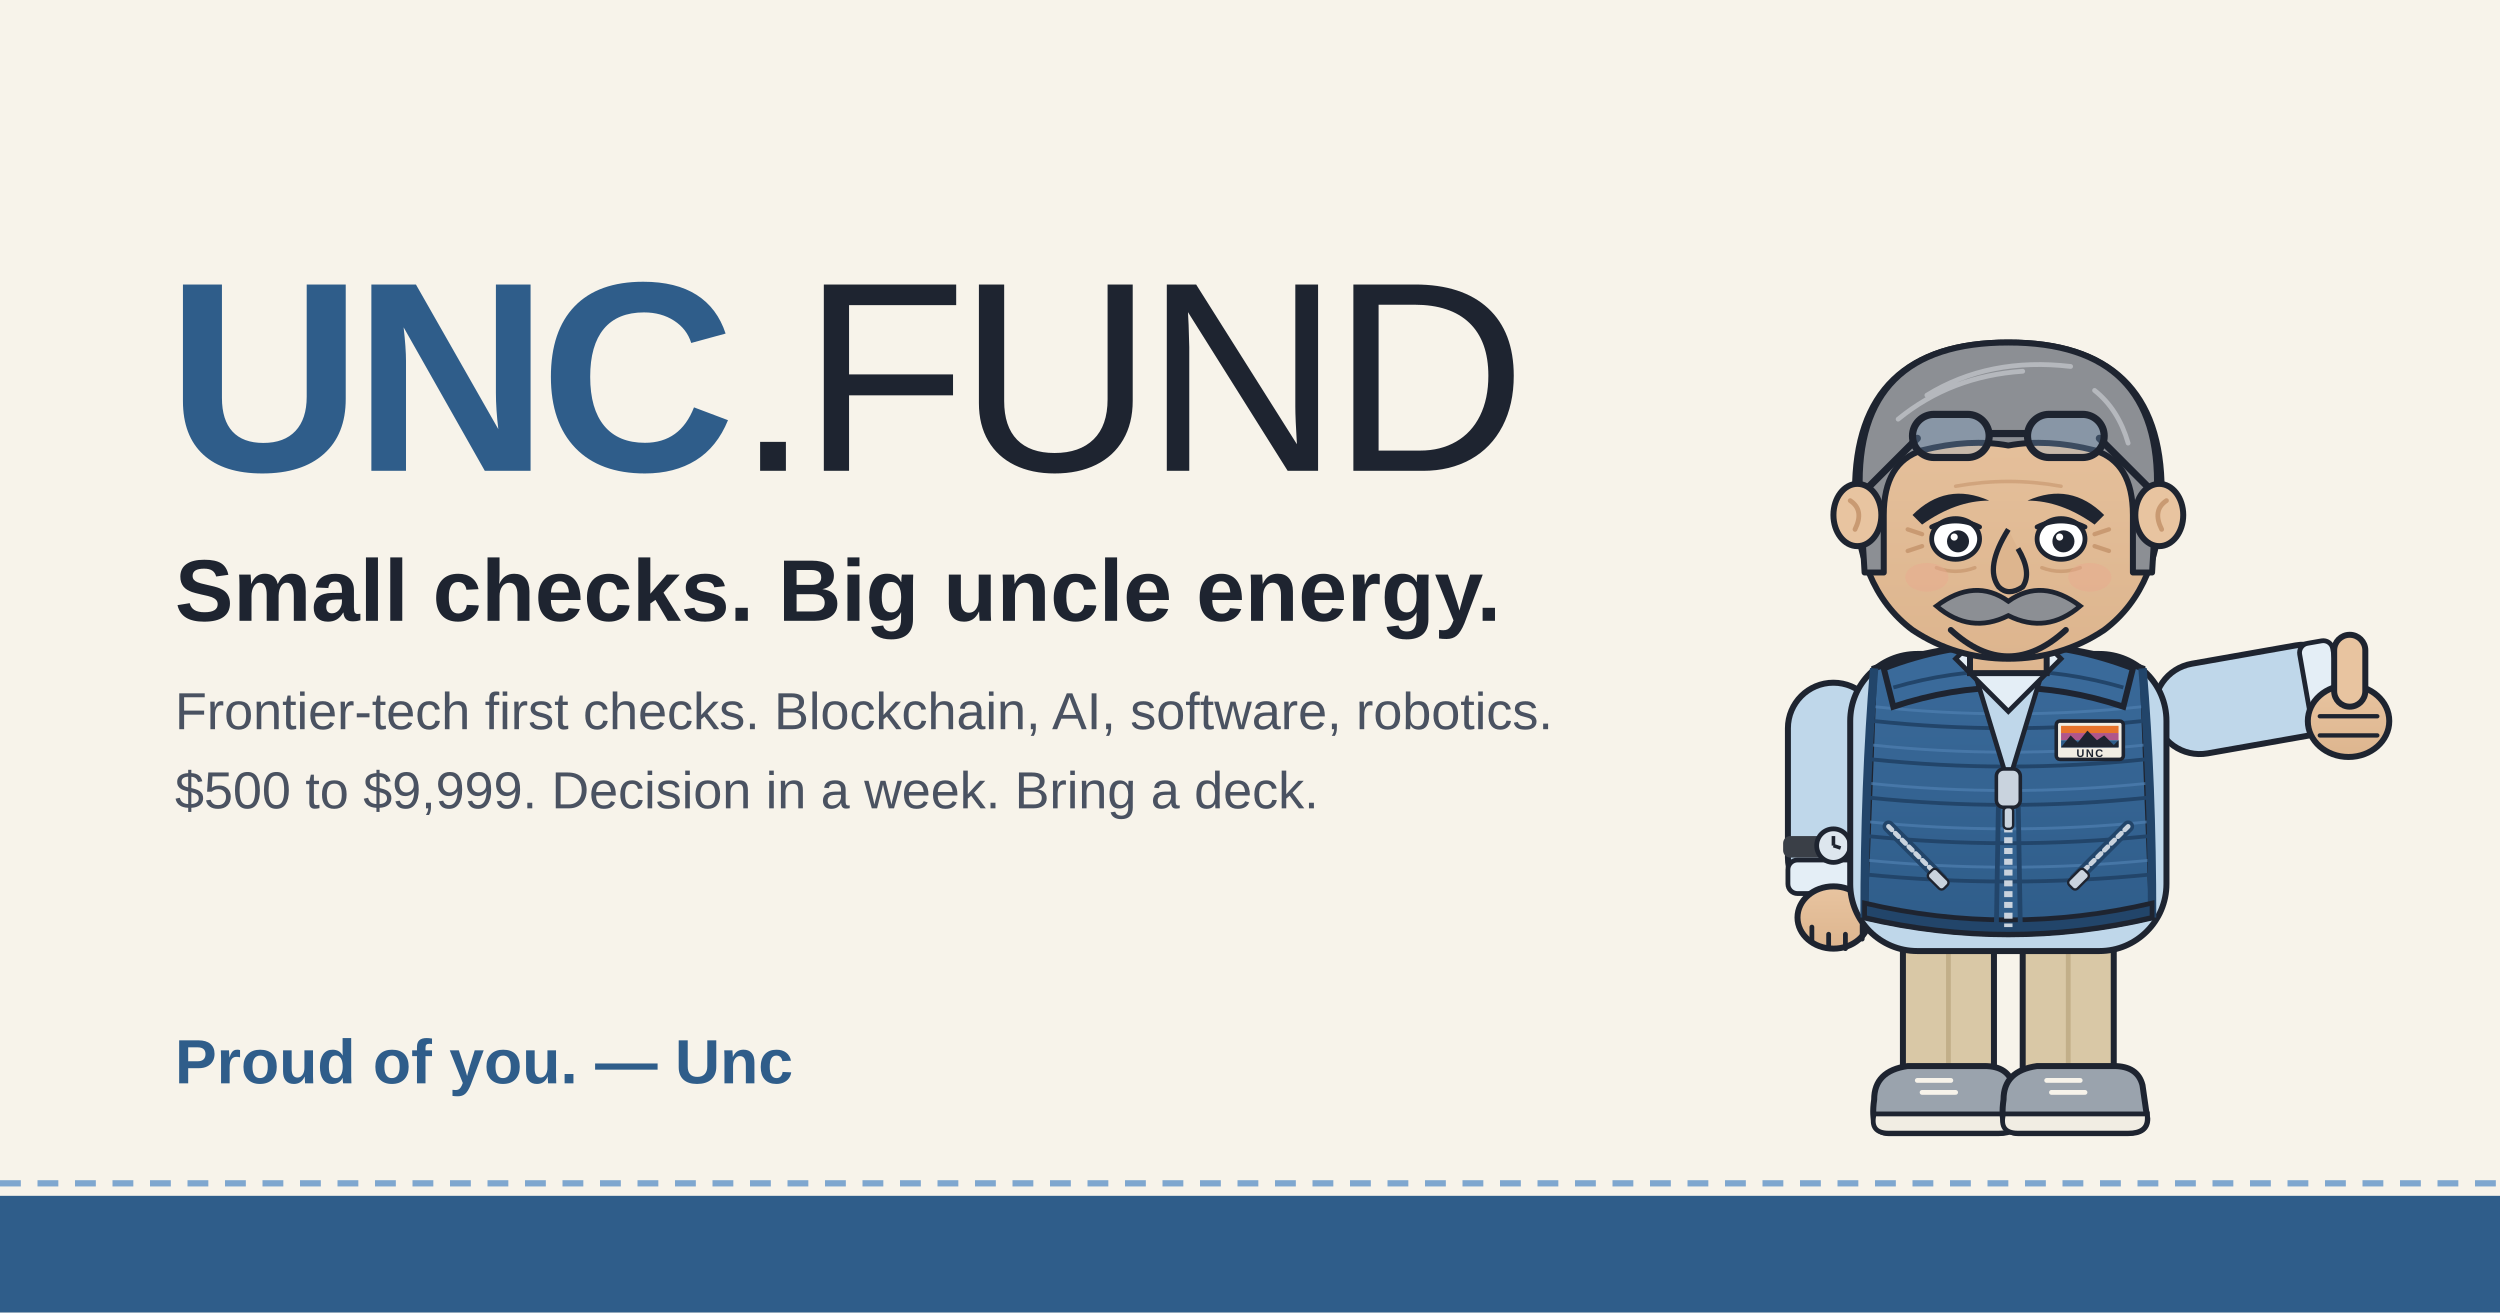
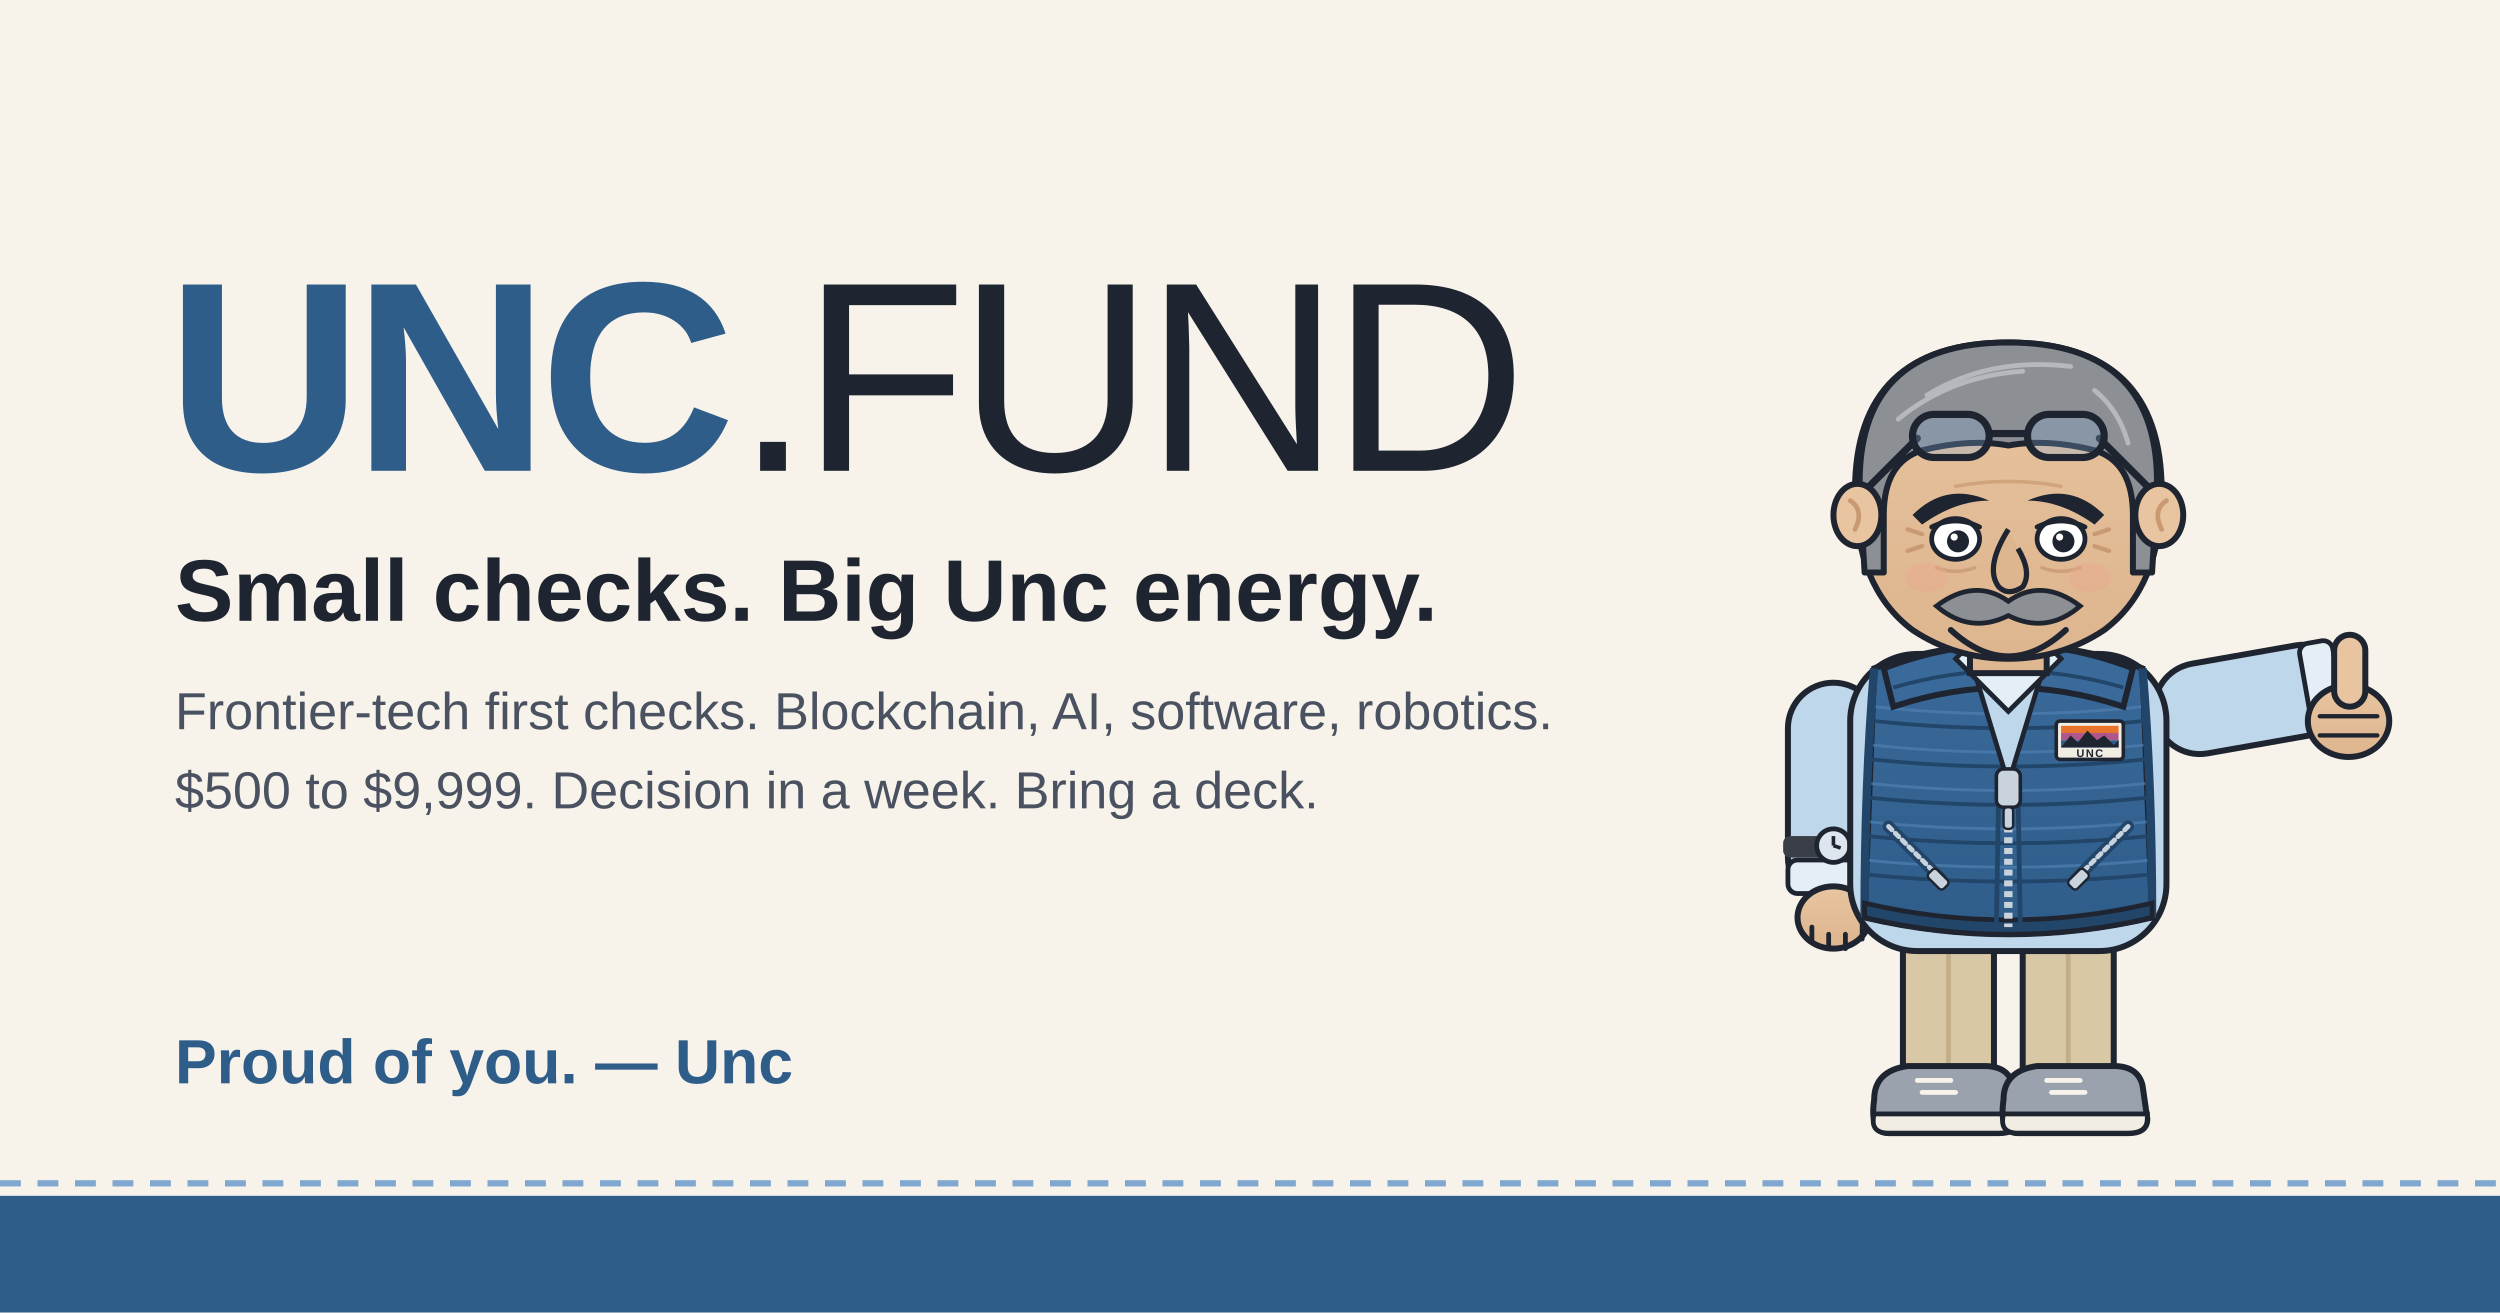
<svg xmlns="http://www.w3.org/2000/svg" viewBox="0 0 1200 630" width="1200" height="630" role="img" aria-label="Open Graph image, 1200 by 630. Unc giving a thumbs up.">
  <defs>
    <linearGradient id="skin" x1="0" y1="0" x2="0" y2="1">
      <stop offset="0" stop-color="#E8C4A0" />
      <stop offset="1" stop-color="#DDB58E" />
    </linearGradient>
    <linearGradient id="puff" x1="0" y1="0" x2="0" y2="1">
      <stop offset="0" stop-color="#3A6A9A" />
      <stop offset="1" stop-color="#2F5D8A" />
    </linearGradient>
  </defs>
  <rect width="1200" height="630" fill="#F7F3EA" />
  <rect x="0" y="574" width="1200" height="56" fill="#2F5D8A" />
  <line x1="0" y1="568" x2="1200" y2="568" stroke="#7FA7CF" stroke-width="3" stroke-dasharray="10 8" />
  <text x="80" y="226" font-family="Fredoka, 'Source Sans 3', Arial, sans-serif" font-size="130" font-weight="700" letter-spacing="-4.333" fill="#2F5D8A">UNC<tspan font-weight="500" fill="#1E2430">.FUND</tspan>
  </text>
-   <text x="84" y="298" font-family="Fredoka, Arial, sans-serif" font-size="42" font-weight="600" fill="#1E2430">Small checks. Big uncle energy.</text>
+   <text x="84" y="298" font-family="Fredoka, Arial, sans-serif" font-size="42" font-weight="600" fill="#1E2430">Small checks. Big Unc energy.</text>
  <text x="84" y="350" font-family="'Source Sans 3', Arial, sans-serif" font-size="25" fill="#4A5261">Frontier-tech first checks. Blockchain, AI, software, robotics.</text>
  <text x="84" y="388" font-family="'Source Sans 3', Arial, sans-serif" font-size="25" fill="#4A5261">$500 to $9,999. Decision in a week. Bring a deck.</text>
  <text x="84" y="520" font-family="Fredoka, Arial, sans-serif" font-size="30" font-weight="600" fill="#2F5D8A">Proud of you. — Unc</text>
  <g transform="translate(780 100) scale(1.15)">
    <g id="arm-left">
      <rect x="68" y="198" width="38" height="92" rx="19" fill="#BFD7EA" stroke="#1E2430" stroke-width="2.5" />
      <rect x="68" y="272" width="38" height="14" rx="4" fill="#E4EEF6" stroke="#1E2430" stroke-width="2" />
      <rect x="66" y="262" width="42" height="9" rx="3" fill="#3A3F47" />
      <circle cx="87" cy="266" r="7" fill="#DDE6EE" stroke="#1E2430" stroke-width="2" />
      <path d="M87 266 L87 262 M87 266 L90 267" stroke="#1E2430" stroke-width="1.5" />
      <ellipse cx="87" cy="296" rx="15" ry="13" fill="url(#skin)" stroke="#1E2430" stroke-width="2.5" />
      <path d="M78 300 L78 306 M85 303 L85 309 M92 303 L92 309 M99 299 L99 305" stroke="#1E2430" stroke-width="2" stroke-linecap="round" />
    </g>
    <g transform="rotate(-100 233 210)">
      <rect x="214" y="198" width="38" height="82" rx="19" fill="#BFD7EA" stroke="#1E2430" stroke-width="2.5" />
      <rect x="214" y="262" width="38" height="14" rx="4" fill="#E4EEF6" stroke="#1E2430" stroke-width="2" />
    </g>
    <ellipse cx="302" cy="214" rx="17" ry="15" fill="url(#skin)" stroke="#1E2430" stroke-width="2.5" />
    <rect x="296" y="178" width="13" height="30" rx="6.5" fill="#E8C4A0" stroke="#1E2430" stroke-width="2.5" />
    <path d="M290 212 L314 212 M290 220 L314 220" stroke="#1E2430" stroke-width="1.8" stroke-linecap="round" />
    <g id="legs">
      <rect x="116" y="288" width="38" height="84" rx="11" fill="#D9C8A6" stroke="#1E2430" stroke-width="2.5" />
      <rect x="166" y="288" width="38" height="84" rx="11" fill="#D9C8A6" stroke="#1E2430" stroke-width="2.5" />
      <path d="M135 300 L135 362 M185 300 L185 362" stroke="#C2AF89" stroke-width="2" stroke-linecap="round" />
      <rect x="110" y="284" width="100" height="12" rx="3" fill="#6B4F3A" stroke="#1E2430" stroke-width="2" />
      <rect x="152" y="282" width="16" height="16" rx="3" fill="#C9A86A" stroke="#1E2430" stroke-width="2" />
      <rect x="158" y="286" width="4" height="8" fill="#6B4F3A" />
    </g>
    <g id="shoes">
      <path d="M104 372 Q104 360 118 358 L150 358 Q160 358 162 366 L164 380 Q164 386 156 386 L110 386 Q102 386 104 372 Z" fill="#9AA3AD" stroke="#1E2430" stroke-width="2.5" />
      <path d="M104 378 L164 378 L164 380 Q164 386 156 386 L110 386 Q102 386 104 378 Z" fill="#F1EDE3" stroke="#1E2430" stroke-width="2" />
      <path d="M122 364 L136 364 M124 369 L138 369" stroke="#F7F3EA" stroke-width="2" stroke-linecap="round" />
      <path d="M158 372 Q158 360 172 358 L204 358 Q214 358 216 366 L218 380 Q218 386 210 386 L164 386 Q156 386 158 372 Z" fill="#9AA3AD" stroke="#1E2430" stroke-width="2.5" />
      <path d="M158 378 L218 378 L218 380 Q218 386 210 386 L164 386 Q156 386 158 378 Z" fill="#F1EDE3" stroke="#1E2430" stroke-width="2" />
      <path d="M176 364 L190 364 M178 369 L192 369" stroke="#F7F3EA" stroke-width="2" stroke-linecap="round" />
    </g>
    <g id="torso">
      <rect x="94" y="186" width="132" height="124" rx="28" fill="#BFD7EA" stroke="#1E2430" stroke-width="2.5" />
      <path d="M104 192 Q160 172 216 192 L220 296 Q160 310 100 296 Z" fill="url(#puff)" stroke="#1E2430" stroke-width="2.5" />
      <g stroke="#22456A" stroke-width="1.6" fill="none">
        <path d="M104 214 Q160 220 216 214" />
        <path d="M103 230 Q160 236 217 230" />
        <path d="M102 246 Q160 252 218 246" />
        <path d="M101 262 Q160 268 219 262" />
        <path d="M100 278 Q160 284 220 278" />
      </g>
      <g stroke="#4E7FB0" stroke-width="1.2" fill="none" opacity=".7">
        <path d="M104 208 Q160 214 216 208" />
        <path d="M103 224 Q160 230 217 224" />
        <path d="M102 240 Q160 246 218 240" />
        <path d="M101 256 Q160 262 219 256" />
        <path d="M100 272 Q160 278 220 272" />
      </g>
      <path d="M104 192 Q100 240 100 296" fill="none" stroke="#22456A" stroke-width="3.5" />
      <path d="M216 192 Q220 240 220 296" fill="none" stroke="#22456A" stroke-width="3.5" />
      <path d="M100 296 Q160 310 220 296 L220 290 Q160 304 100 290 Z" fill="#22456A" stroke="#1E2430" stroke-width="2" />
      <path d="M108 192 Q160 172 212 192 L208 208 Q160 192 112 208 Z" fill="#3A6A9A" stroke="#1E2430" stroke-width="2.5" />
      <path d="M112 200 Q160 186 208 200" fill="none" stroke="#22456A" stroke-width="1.6" />
      <path d="M146 194 L160 240 L174 194 Z" fill="#BFD7EA" stroke="#1E2430" stroke-width="2" />
      <path d="M138 188 L160 210 L182 188 L172 178 L160 192 L148 178 Z" fill="#E4EEF6" stroke="#1E2430" stroke-width="2" />
      <path d="M156 240 L155 300 M164 240 L165 300" stroke="#22456A" stroke-width="2" />
      <line x1="160" y1="240" x2="160" y2="300" stroke="#C9D3DE" stroke-width="3.5" stroke-dasharray="2.5 2" />
      <rect x="155" y="234" width="10" height="16" rx="3" fill="#C9D3DE" stroke="#1E2430" stroke-width="1.5" />
      <rect x="158" y="250" width="4" height="9" rx="1.5" fill="#C9D3DE" stroke="#1E2430" stroke-width="1" />
      <path d="M150 180 L170 180 L170 190 L150 190 Z" fill="#3A6A9A" stroke="#1E2430" stroke-width="1.5" />
      <path d="M110 258 L132 280" stroke="#22456A" stroke-width="5" stroke-linecap="round" />
      <path d="M110 258 L132 280" stroke="#C9D3DE" stroke-width="2" stroke-dasharray="2 2" stroke-linecap="round" />
      <rect x="128" y="276" width="5" height="9" rx="1.5" fill="#C9D3DE" stroke="#1E2430" stroke-width="1" transform="rotate(-45 130 280)" />
      <path d="M210 258 L188 280" stroke="#22456A" stroke-width="5" stroke-linecap="round" />
      <path d="M210 258 L188 280" stroke="#C9D3DE" stroke-width="2" stroke-dasharray="2 2" stroke-linecap="round" />
      <rect x="187" y="276" width="5" height="9" rx="1.5" fill="#C9D3DE" stroke="#1E2430" stroke-width="1" transform="rotate(45 190 280)" />
      <g transform="translate(180 214)">
        <rect x="0" y="0" width="28" height="16" rx="1.5" fill="#F1EDE3" stroke="#1E2430" stroke-width="1.5" />
        <rect x="2" y="2" width="24" height="3" fill="#E8742C" />
        <rect x="2" y="5" width="24" height="3" fill="#B0568A" />
        <rect x="2" y="8" width="24" height="3" fill="#2F5D8A" />
        <path d="M2 11 L6 6 L9 9 L13 4 L17 8 L20 6 L24 10 L26 8 L26 11 Z" fill="#1E2430" />
        <text x="14" y="15" font-family="Fredoka, Arial, sans-serif" font-size="4.6" font-weight="700" text-anchor="middle" fill="#1E2430" letter-spacing=".6">UNC</text>
      </g>
    </g>
    <g id="head">
      <rect x="144" y="160" width="32" height="34" fill="url(#skin)" stroke="#1E2430" stroke-width="2.5" />
      <path d="M96 118 Q96 56 160 56 Q224 56 224 118 Q224 158 200 176 Q182 188 160 188 Q138 188 120 176 Q96 158 96 118 Z" fill="url(#skin)" stroke="#1E2430" stroke-width="2.5" />
      <path d="M100 152 L98 118 Q96 56 160 56 Q224 56 222 118 L220 152 L212 152 L212 128 Q212 106 196 101 Q176 96 160 99 Q144 96 124 101 Q108 106 108 128 L108 152 Z" fill="#8C8F94" stroke="#1E2430" stroke-width="2.5" stroke-linejoin="round" />
      <path d="M114 88 Q136 70 166 68 M126 78 Q152 62 186 66 M196 76 Q206 84 210 98" fill="none" stroke="#B5B8BD" stroke-width="2" stroke-linecap="round" />
      <ellipse cx="97" cy="128" rx="10" ry="13" fill="#E8C4A0" stroke="#1E2430" stroke-width="2.5" />
      <ellipse cx="223" cy="128" rx="10" ry="13" fill="#E8C4A0" stroke="#1E2430" stroke-width="2.5" />
      <path d="M94 122 Q100 126 96 134 M226 122 Q220 126 224 134" fill="none" stroke="#C99A72" stroke-width="2" stroke-linecap="round" />
      <path d="M102 116 L122 96 M218 116 L198 96" stroke="#1E2430" stroke-width="3" stroke-linecap="round" />
      <rect x="120" y="86" width="32" height="18" rx="9" fill="#7FA7CF" fill-opacity=".3" stroke="#1E2430" stroke-width="3" />
      <rect x="168" y="86" width="32" height="18" rx="9" fill="#7FA7CF" fill-opacity=".3" stroke="#1E2430" stroke-width="3" />
      <line x1="152" y1="94" x2="168" y2="94" stroke="#1E2430" stroke-width="3" />
      <path d="M138 116 Q160 112 182 116" fill="none" stroke="#C99A72" stroke-width="1.5" stroke-linecap="round" opacity=".7" />
      <g id="brows">
        <path d="M120 128 Q134 114 152 122 Q138 122 124 132 Z" fill="#1E2430" />
        <path d="M200 128 Q186 114 168 122 Q182 122 196 132 Z" fill="#1E2430" />
      </g>
      <g id="eyes">
        <g id="eye-left">
          <ellipse cx="138" cy="138" rx="10" ry="8.5" fill="#FFFFFF" stroke="#1E2430" stroke-width="2" />
          <g id="pupil-left">
            <circle cx="139" cy="139" r="4.6" fill="#1E2430" />
            <circle cx="137.4" cy="137.2" r="1.5" fill="#FFFFFF" />
          </g>
          <path d="M128 133 Q138 128 148 133" fill="none" stroke="#1E2430" stroke-width="2" stroke-linecap="round" />
        </g>
        <g id="eye-right">
          <ellipse cx="182" cy="138" rx="10" ry="8.5" fill="#FFFFFF" stroke="#1E2430" stroke-width="2" />
          <g id="pupil-right">
            <circle cx="183" cy="139" r="4.6" fill="#1E2430" />
            <circle cx="181.4" cy="137.2" r="1.5" fill="#FFFFFF" />
          </g>
          <path d="M172 133 Q182 128 192 133" fill="none" stroke="#1E2430" stroke-width="2" stroke-linecap="round" />
        </g>
      </g>
      <path d="M124 136 L118 134 M124 141 L118 143 M196 136 L202 134 M196 141 L202 143" stroke="#C99A72" stroke-width="1.8" stroke-linecap="round" />
      <path d="M130 150 Q138 153 146 150 M174 150 Q182 153 190 150" fill="none" stroke="#C99A72" stroke-width="1.5" stroke-linecap="round" opacity=".8" />
      <ellipse cx="126" cy="154" rx="9" ry="6" fill="#E9A98D" opacity=".45" />
      <ellipse cx="194" cy="154" rx="9" ry="6" fill="#E9A98D" opacity=".45" />
      <path d="M160 134 Q150 150 156 158 Q160 162 166 158 Q170 152 164 142" fill="#DDB58E" stroke="#1E2430" stroke-width="2.2" stroke-linejoin="round" />
      <path d="M130 166 Q146 154 160 164 Q174 154 190 166 Q176 178 160 170 Q144 178 130 166 Z" fill="#8C8F94" stroke="#1E2430" stroke-width="2" />
      <g id="mouth">
        <path d="M136 176 Q160 198 184 176" fill="none" stroke="#1E2430" stroke-width="2.5" stroke-linecap="round" />
      </g>
    </g>
  </g>
</svg>
